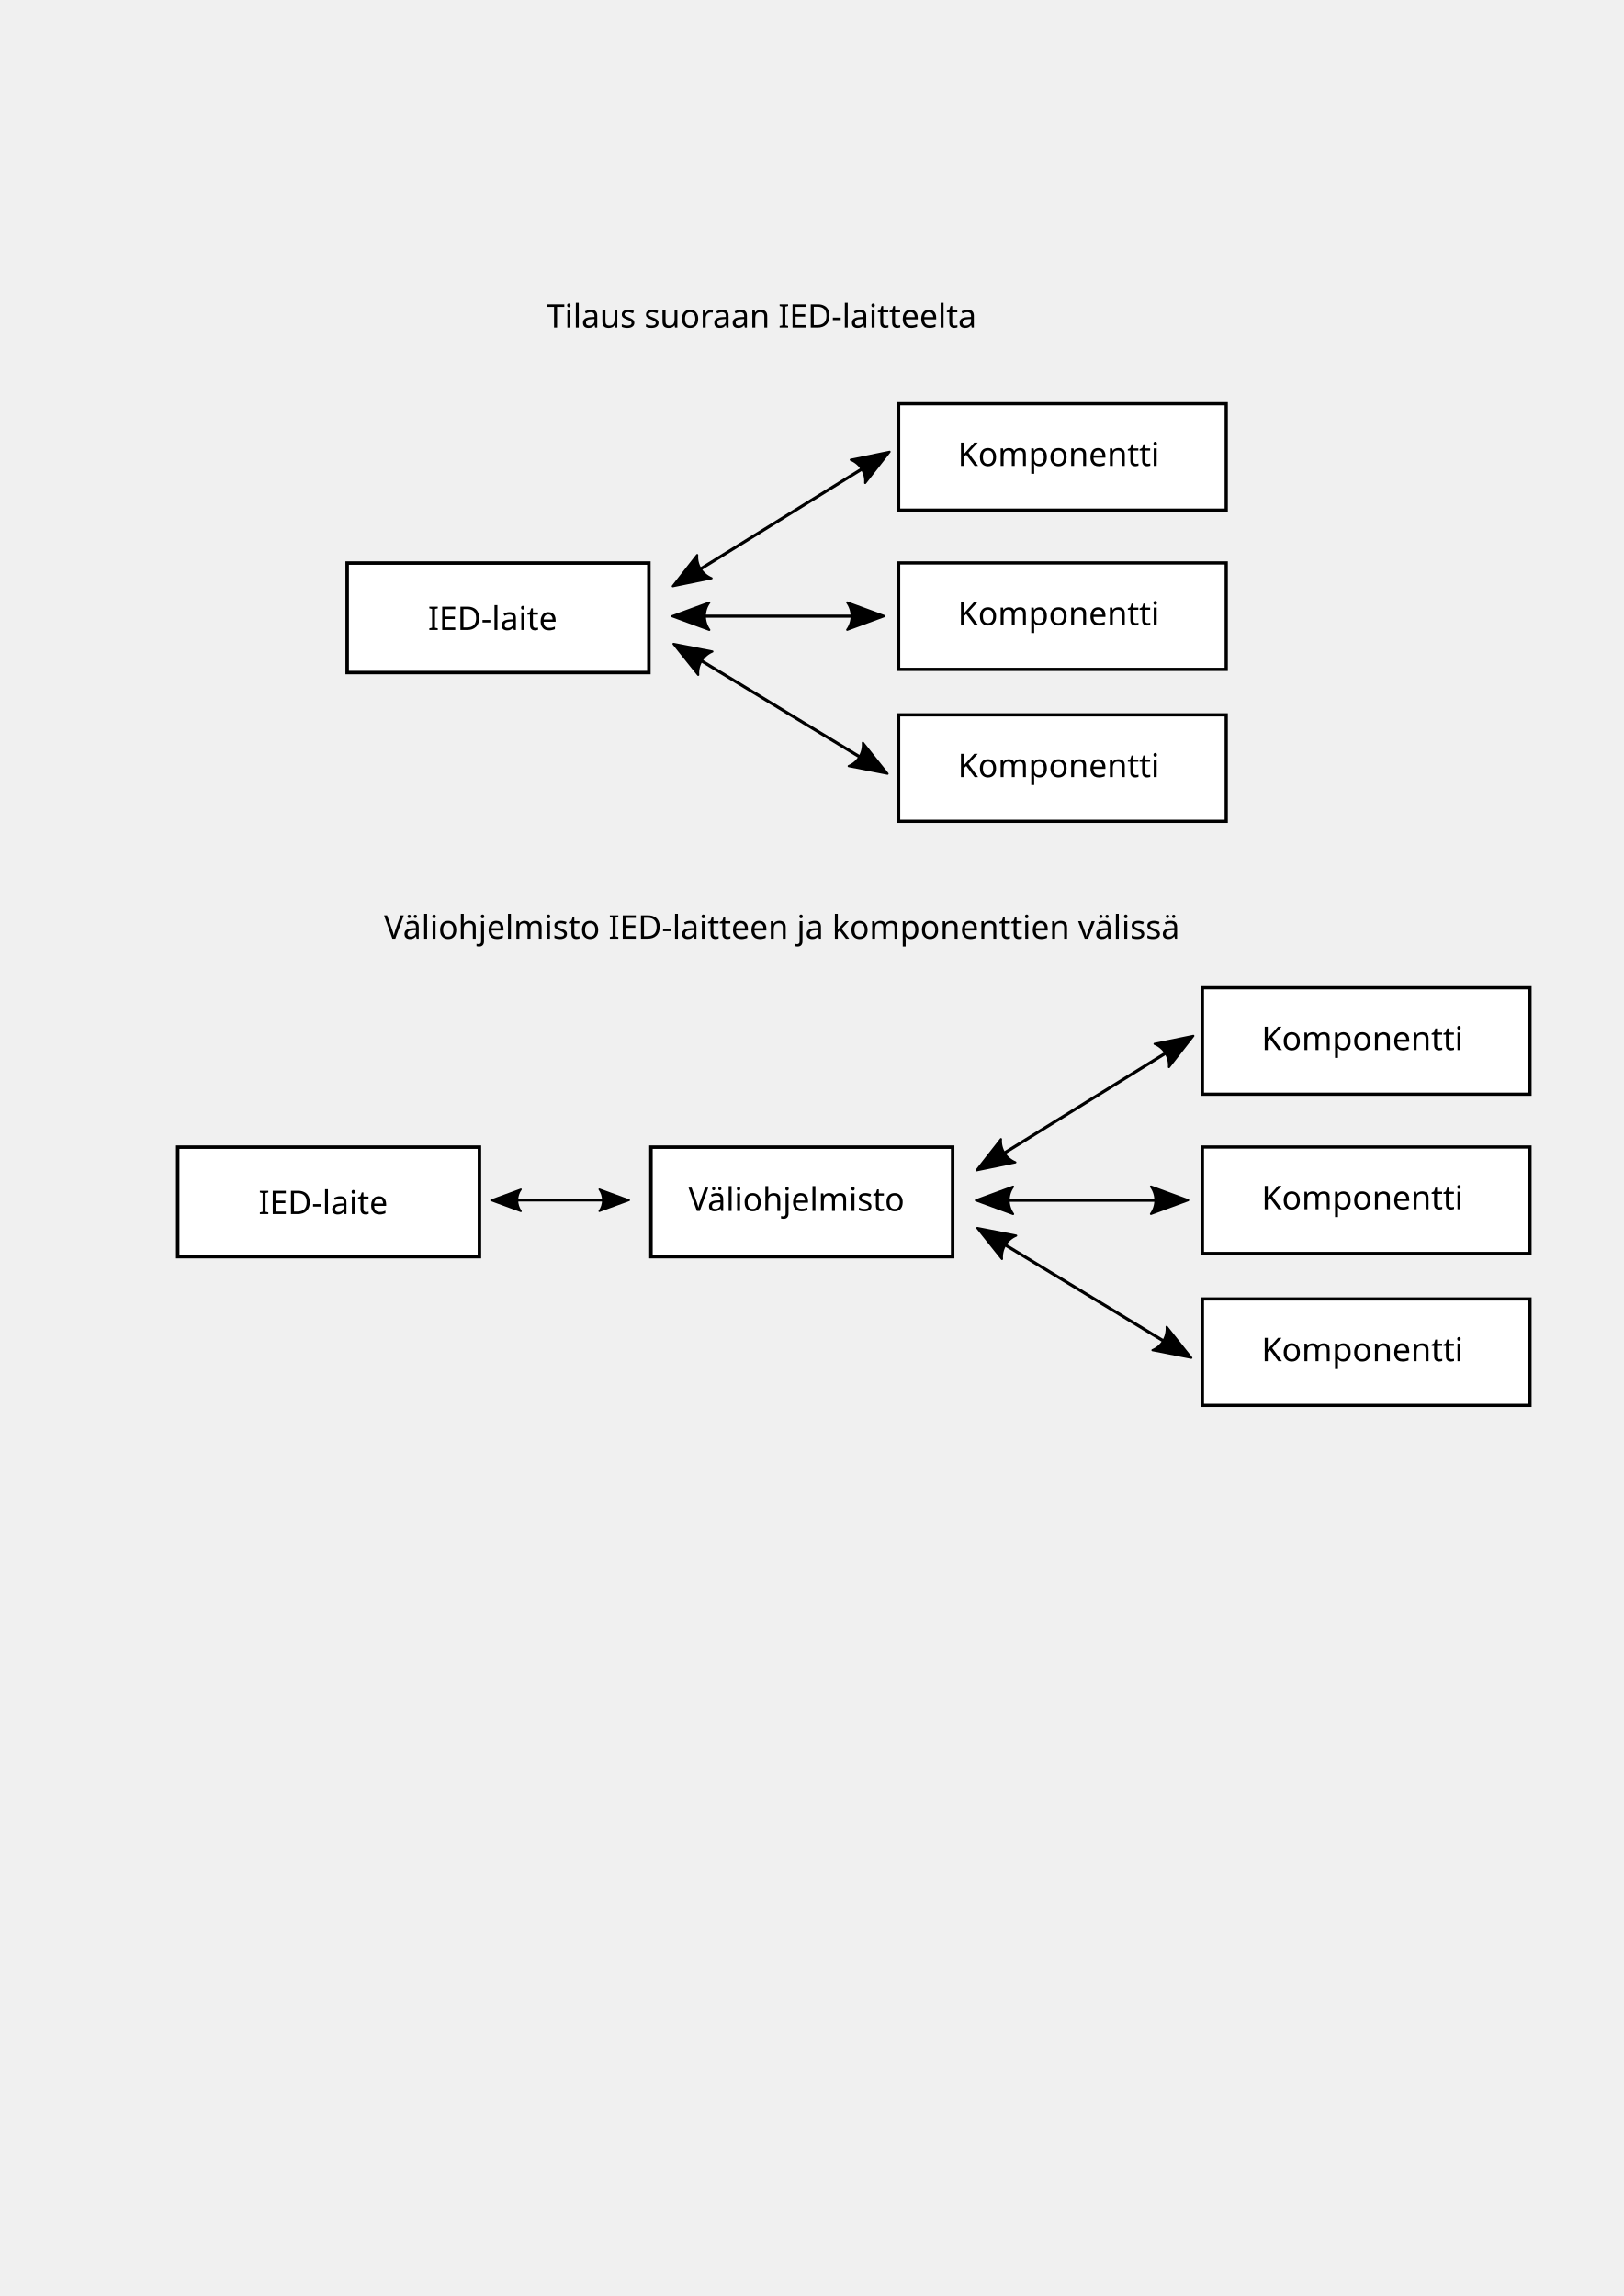
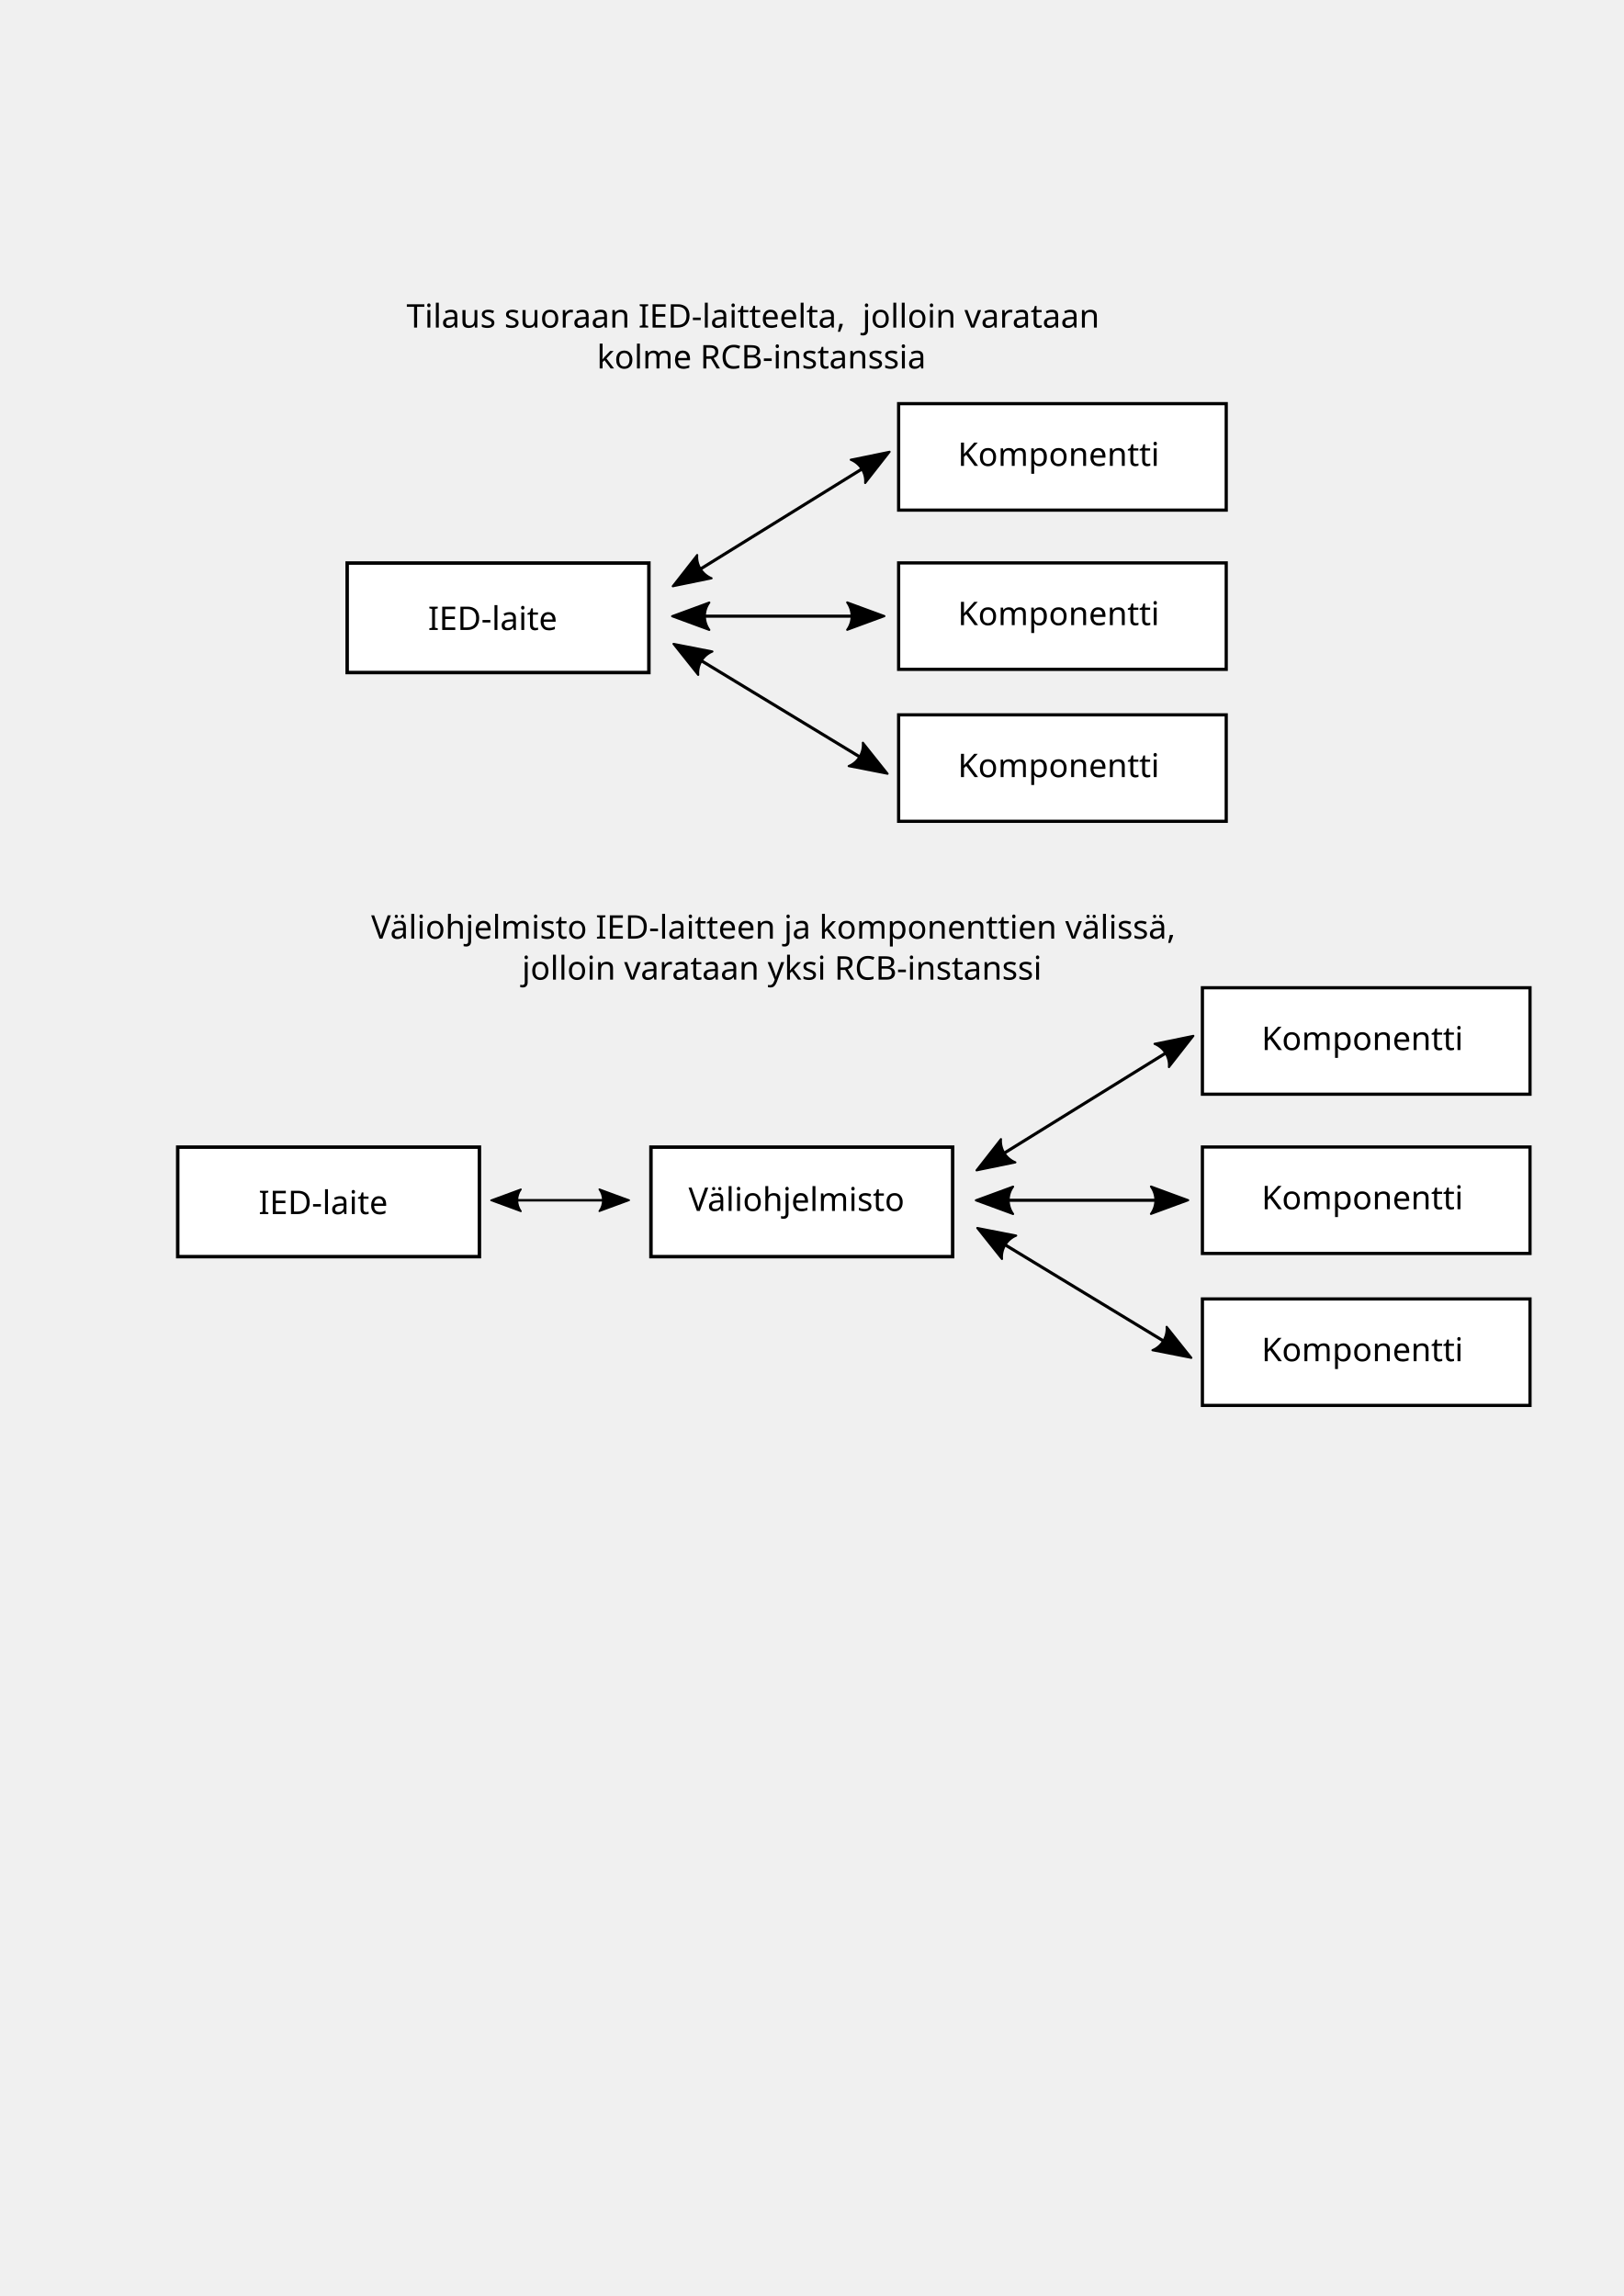
<svg xmlns="http://www.w3.org/2000/svg" width="210mm" height="297mm" viewBox="0 0 210 297" version="1.1" id="svg8">
  <defs id="defs2">
    <marker orient="auto" refY="0.0" refX="0.0" id="marker3404" style="overflow:visible">
      <path id="path3402" style="fill-rule:evenodd;stroke-width:0.625;stroke-linejoin:round;stroke:#000000;stroke-opacity:1;fill:#000000;fill-opacity:1" d="M 8.719,4.034 L -2.207,0.016 L 8.719,-4.002 C 6.973,-1.63 6.983,1.616 8.719,4.034 z " transform="scale(1.1) translate(1,0)" />
    </marker>
    <marker orient="auto" refY="0.0" refX="0.0" id="marker3280" style="overflow:visible">
      <path id="path3278" style="fill-rule:evenodd;stroke-width:0.625;stroke-linejoin:round;stroke:#000000;stroke-opacity:1;fill:#000000;fill-opacity:1" d="M 8.719,4.034 L -2.207,0.016 L 8.719,-4.002 C 6.973,-1.63 6.983,1.616 8.719,4.034 z " transform="scale(1.1) translate(1,0)" />
    </marker>
    <marker orient="auto" refY="0.0" refX="0.0" id="marker3162" style="overflow:visible">
      <path id="path3160" style="fill-rule:evenodd;stroke-width:0.625;stroke-linejoin:round;stroke:#000000;stroke-opacity:1;fill:#000000;fill-opacity:1" d="M 8.719,4.034 L -2.207,0.016 L 8.719,-4.002 C 6.973,-1.63 6.983,1.616 8.719,4.034 z " transform="scale(1.1) translate(1,0)" />
    </marker>
    <marker orient="auto" refY="0.0" refX="0.0" id="marker3050" style="overflow:visible">
      <path id="path3048" style="fill-rule:evenodd;stroke-width:0.625;stroke-linejoin:round;stroke:#000000;stroke-opacity:1;fill:#000000;fill-opacity:1" d="M 8.719,4.034 L -2.207,0.016 L 8.719,-4.002 C 6.973,-1.63 6.983,1.616 8.719,4.034 z " transform="scale(1.1) translate(1,0)" />
    </marker>
    <marker orient="auto" refY="0.0" refX="0.0" id="marker2944" style="overflow:visible">
      <path id="path2942" style="fill-rule:evenodd;stroke-width:0.625;stroke-linejoin:round;stroke:#000000;stroke-opacity:1;fill:#000000;fill-opacity:1" d="M 8.719,4.034 L -2.207,0.016 L 8.719,-4.002 C 6.973,-1.63 6.983,1.616 8.719,4.034 z " transform="scale(1.1) translate(1,0)" />
    </marker>
    <marker orient="auto" refY="0.0" refX="0.0" id="marker2838" style="overflow:visible">
      <path id="path2836" style="fill-rule:evenodd;stroke-width:0.625;stroke-linejoin:round;stroke:#000000;stroke-opacity:1;fill:#000000;fill-opacity:1" d="M 8.719,4.034 L -2.207,0.016 L 8.719,-4.002 C 6.973,-1.63 6.983,1.616 8.719,4.034 z " transform="scale(1.1) translate(1,0)" />
    </marker>
    <marker orient="auto" refY="0.0" refX="0.0" id="Arrow2Lstart" style="overflow:visible">
      <path id="path2242" style="fill-rule:evenodd;stroke-width:0.625;stroke-linejoin:round;stroke:#000000;stroke-opacity:1;fill:#000000;fill-opacity:1" d="M 8.719,4.034 L -2.207,0.016 L 8.719,-4.002 C 6.973,-1.63 6.983,1.616 8.719,4.034 z " transform="scale(1.1) translate(1,0)" />
    </marker>
    <marker orient="auto" refY="0.0" refX="0.0" id="marker2646" style="overflow:visible">
      <path id="path2644" d="M 0.0,0.0 L 5.0,-5.0 L -12.5,0.0 L 5.0,5.0 L 0.0,0.0 z " style="fill-rule:evenodd;stroke:#000000;stroke-width:1pt;stroke-opacity:1;fill:#000000;fill-opacity:1" transform="scale(0.8) translate(12.5,0)" />
    </marker>
    <marker orient="auto" refY="0.0" refX="0.0" id="marker2564" style="overflow:visible">
      <path id="path2562" d="M 0.0,0.0 L 5.0,-5.0 L -12.5,0.0 L 5.0,5.0 L 0.0,0.0 z " style="fill-rule:evenodd;stroke:#000000;stroke-width:1pt;stroke-opacity:1;fill:#000000;fill-opacity:1" transform="scale(0.8) translate(12.5,0)" />
    </marker>
    <marker orient="auto" refY="0.0" refX="0.0" id="Arrow1Lstart" style="overflow:visible">
      <path id="path2224" d="M 0.0,0.0 L 5.0,-5.0 L -12.5,0.0 L 5.0,5.0 L 0.0,0.0 z " style="fill-rule:evenodd;stroke:#000000;stroke-width:1pt;stroke-opacity:1;fill:#000000;fill-opacity:1" transform="scale(0.8) translate(12.5,0)" />
    </marker>
    <marker style="overflow:visible" id="marker2156" refX="0" refY="0" orient="auto">
      <path transform="matrix(-1.1,0,0,-1.1,-1.1,0)" d="M 8.719,4.034 -2.207,0.016 8.719,-4.002 c -1.745,2.372 -1.735,5.617 -6e-7,8.035 z" style="fill:#000000;fill-opacity:1;fill-rule:evenodd;stroke:#000000;stroke-width:0.625;stroke-linejoin:round;stroke-opacity:1" id="path2154" />
    </marker>
    <marker style="overflow:visible" id="marker1178" refX="0" refY="0" orient="auto">
      <path transform="matrix(-1.1,0,0,-1.1,-1.1,0)" d="M 8.719,4.034 -2.207,0.016 8.719,-4.002 c -1.745,2.372 -1.735,5.617 -6e-7,8.035 z" style="fill:#000000;fill-opacity:1;fill-rule:evenodd;stroke:#000000;stroke-width:0.625;stroke-linejoin:round;stroke-opacity:1" id="path1176" />
    </marker>
    <marker orient="auto" refY="0" refX="0" id="marker1130" style="overflow:visible">
      <path id="path1128" style="fill:#000000;fill-opacity:1;fill-rule:evenodd;stroke:#000000;stroke-width:0.625;stroke-linejoin:round;stroke-opacity:1" d="M 8.719,4.034 -2.207,0.016 8.719,-4.002 c -1.745,2.372 -1.735,5.617 -6e-7,8.035 z" transform="matrix(-1.1,0,0,-1.1,-1.1,0)" />
    </marker>
    <marker orient="auto" refY="0" refX="0" id="marker1010" style="overflow:visible">
      <path id="path1008" style="fill:#000000;fill-opacity:1;fill-rule:evenodd;stroke:#000000;stroke-width:0.625;stroke-linejoin:round;stroke-opacity:1" d="M 8.719,4.034 -2.207,0.016 8.719,-4.002 c -1.745,2.372 -1.735,5.617 -6e-7,8.035 z" transform="matrix(-1.1,0,0,-1.1,-1.1,0)" />
    </marker>
    <marker style="overflow:visible" id="marker4064" refX="0" refY="0" orient="auto">
      <path transform="matrix(-1.1,0,0,-1.1,-1.1,0)" d="M 8.719,4.034 -2.207,0.016 8.719,-4.002 c -1.745,2.372 -1.735,5.617 -6e-7,8.035 z" style="fill:#000000;fill-opacity:1;fill-rule:evenodd;stroke:#000000;stroke-width:0.625;stroke-linejoin:round;stroke-opacity:1" id="path4062" />
    </marker>
    <marker orient="auto" refY="0" refX="0" id="marker3662" style="overflow:visible">
      <path id="path3660" style="fill:#000000;fill-opacity:1;fill-rule:evenodd;stroke:#000000;stroke-width:0.625;stroke-linejoin:round;stroke-opacity:1" d="M 8.719,4.034 -2.207,0.016 8.719,-4.002 c -1.745,2.372 -1.735,5.617 -6e-7,8.035 z" transform="matrix(-1.1,0,0,-1.1,-1.1,0)" />
    </marker>
    <marker style="overflow:visible" id="marker3051" refX="0" refY="0" orient="auto">
      <path transform="matrix(-1.1,0,0,-1.1,-1.1,0)" d="M 8.719,4.034 -2.207,0.016 8.719,-4.002 c -1.745,2.372 -1.735,5.617 -6e-7,8.035 z" style="fill:#000000;fill-opacity:1;fill-rule:evenodd;stroke:#000000;stroke-width:0.625;stroke-linejoin:round;stroke-opacity:1" id="path3049" />
    </marker>
  </defs>
  <g id="layer1">
    <rect style="opacity:1;fill:#ffffff;fill-opacity:1;fill-rule:evenodd;stroke:#000000;stroke-width:0.415;stroke-linecap:butt;stroke-linejoin:miter;stroke-miterlimit:4;stroke-dasharray:none;stroke-dashoffset:0;stroke-opacity:1;paint-order:normal" id="rect1423" width="42.37" height="13.771" x="116.223" y="72.814" />
    <text xml:space="preserve" style="font-style:normal;font-weight:normal;font-size:4.233px;line-height:1.25;font-family:sans-serif;letter-spacing:0px;word-spacing:0px;fill:#000000;fill-opacity:1;stroke:none;stroke-width:0.265" x="123.879" y="80.868" id="text1411">
      <tspan x="123.879" y="80.868" style="stroke-width:0.265" id="tspan1413">Komponentti</tspan>
    </text>
    <rect y="52.215" x="116.223" height="13.771" width="42.37" id="rect3015" style="opacity:1;fill:#ffffff;fill-opacity:1;fill-rule:evenodd;stroke:#000000;stroke-width:0.415;stroke-linecap:butt;stroke-linejoin:miter;stroke-miterlimit:4;stroke-dasharray:none;stroke-dashoffset:0;stroke-opacity:1;paint-order:normal" />
    <text id="text3021" y="60.268" x="123.879" style="font-style:normal;font-weight:normal;font-size:4.233px;line-height:1.25;font-family:sans-serif;letter-spacing:0px;word-spacing:0px;fill:#000000;fill-opacity:1;stroke:none;stroke-width:0.265" xml:space="preserve">
      <tspan id="tspan4740" style="stroke-width:0.265" y="60.268" x="123.879">Komponentti</tspan>
    </text>
    <rect y="92.469" x="116.223" height="13.771" width="42.37" id="rect3025" style="opacity:1;fill:#ffffff;fill-opacity:1;fill-rule:evenodd;stroke:#000000;stroke-width:0.415;stroke-linecap:butt;stroke-linejoin:miter;stroke-miterlimit:4;stroke-dasharray:none;stroke-dashoffset:0;stroke-opacity:1;paint-order:normal" />
    <text id="text3031" y="100.522" x="123.879" style="font-style:normal;font-weight:normal;font-size:4.233px;line-height:1.25;font-family:sans-serif;letter-spacing:0px;word-spacing:0px;fill:#000000;fill-opacity:1;stroke:none;stroke-width:0.265" xml:space="preserve">
      <tspan id="tspan3029" style="stroke-width:0.265" y="100.522" x="123.879">Komponentti</tspan>
    </text>
    <path id="path3047" d="M 87.46,79.704 H 113.849" style="fill:none;stroke:#000000;stroke-width:0.4;stroke-linecap:butt;stroke-linejoin:miter;stroke-miterlimit:4;stroke-dasharray:none;stroke-opacity:1;marker-end:url(#marker3051);marker-start:url(#marker3162)" />
    <path style="fill:none;stroke:#000000;stroke-width:0.4;stroke-linecap:butt;stroke-linejoin:miter;stroke-miterlimit:4;stroke-dasharray:none;stroke-opacity:1;marker-end:url(#marker3662);marker-start:url(#marker3050)" d="M 87.46,75.547 114.605,58.727" id="path3658" />
    <path id="path4060" d="M 87.567,83.561 114.334,99.814" style="fill:none;stroke:#000000;stroke-width:0.4;stroke-linecap:butt;stroke-linejoin:miter;stroke-miterlimit:4;stroke-dasharray:none;stroke-opacity:1;marker-end:url(#marker4064);marker-start:url(#marker3280)" />
    <g transform="translate(68.421,16.45365)" id="g1453">
      <rect y="56.378" x="-23.52" height="14.165" width="39.021" id="rect1415" style="opacity:1;fill:#ffffff;fill-opacity:1;fill-rule:evenodd;stroke:#000000;stroke-width:0.45;stroke-linecap:butt;stroke-linejoin:miter;stroke-miterlimit:4;stroke-dasharray:none;stroke-dashoffset:0;stroke-opacity:1;paint-order:normal" />
      <text id="text1407" y="65.039" x="-13.067" style="font-style:normal;font-weight:normal;font-size:4.233px;line-height:1.25;font-family:sans-serif;letter-spacing:0px;word-spacing:0px;fill:#000000;fill-opacity:1;stroke:none;stroke-width:0.265" xml:space="preserve">
        <tspan style="stroke-width:0.265" y="65.039" x="-13.067" id="tspan1405">IED-laite</tspan>
      </text>
    </g>
    <rect y="148.371" x="155.512" height="13.771" width="42.37" id="rect976" style="opacity:1;fill:#ffffff;fill-opacity:1;fill-rule:evenodd;stroke:#000000;stroke-width:0.415;stroke-linecap:butt;stroke-linejoin:miter;stroke-miterlimit:4;stroke-dasharray:none;stroke-dashoffset:0;stroke-opacity:1;paint-order:normal" />
    <text id="text980" y="156.424" x="163.168" style="font-style:normal;font-weight:normal;font-size:4.233px;line-height:1.25;font-family:sans-serif;letter-spacing:0px;word-spacing:0px;fill:#000000;fill-opacity:1;stroke:none;stroke-width:0.265" xml:space="preserve">
      <tspan id="tspan978" style="stroke-width:0.265" y="156.424" x="163.168">Komponentti</tspan>
    </text>
    <rect style="opacity:1;fill:#ffffff;fill-opacity:1;fill-rule:evenodd;stroke:#000000;stroke-width:0.415;stroke-linecap:butt;stroke-linejoin:miter;stroke-miterlimit:4;stroke-dasharray:none;stroke-dashoffset:0;stroke-opacity:1;paint-order:normal" id="rect982" width="42.37" height="13.771" x="155.512" y="127.771" />
    <text xml:space="preserve" style="font-style:normal;font-weight:normal;font-size:4.233px;line-height:1.25;font-family:sans-serif;letter-spacing:0px;word-spacing:0px;fill:#000000;fill-opacity:1;stroke:none;stroke-width:0.265" x="163.168" y="135.825" id="text986">
      <tspan x="163.168" y="135.825" style="stroke-width:0.265" id="tspan984">Komponentti</tspan>
    </text>
    <rect style="opacity:1;fill:#ffffff;fill-opacity:1;fill-rule:evenodd;stroke:#000000;stroke-width:0.415;stroke-linecap:butt;stroke-linejoin:miter;stroke-miterlimit:4;stroke-dasharray:none;stroke-dashoffset:0;stroke-opacity:1;paint-order:normal" id="rect988" width="42.37" height="13.771" x="155.512" y="168.026" />
    <text xml:space="preserve" style="font-style:normal;font-weight:normal;font-size:4.233px;line-height:1.25;font-family:sans-serif;letter-spacing:0px;word-spacing:0px;fill:#000000;fill-opacity:1;stroke:none;stroke-width:0.265" x="163.168" y="176.079" id="text992">
      <tspan x="163.168" y="176.079" style="stroke-width:0.265" id="tspan990">Komponentti</tspan>
    </text>
    <path style="fill:none;stroke:#000000;stroke-width:0.4;stroke-linecap:butt;stroke-linejoin:miter;stroke-miterlimit:4;stroke-dasharray:none;stroke-opacity:1;marker-end:url(#marker1130);marker-start:url(#marker2838)" d="m 126.749,155.261 h 26.389" id="path994" />
    <path id="path996" d="m 126.749,151.103 27.145,-16.82" style="fill:none;stroke:#000000;stroke-width:0.4;stroke-linecap:butt;stroke-linejoin:miter;stroke-miterlimit:4;stroke-dasharray:none;stroke-opacity:1;marker-end:url(#marker2156);marker-start:url(#marker2944)" />
    <path style="fill:none;stroke:#000000;stroke-width:0.4;stroke-linecap:butt;stroke-linejoin:miter;stroke-miterlimit:4;stroke-dasharray:none;stroke-opacity:1;marker-end:url(#marker1010);marker-start:url(#Arrow2Lstart)" d="m 126.855,159.118 26.767,16.253" id="path998" />
    <g id="g1006" transform="translate(46.50489,92.01034)">
      <rect style="opacity:1;fill:#ffffff;fill-opacity:1;fill-rule:evenodd;stroke:#000000;stroke-width:0.45;stroke-linecap:butt;stroke-linejoin:miter;stroke-miterlimit:4;stroke-dasharray:none;stroke-dashoffset:0;stroke-opacity:1;paint-order:normal" id="rect1000" width="39.021" height="14.165" x="-23.52" y="56.378" />
      <text xml:space="preserve" style="font-style:normal;font-weight:normal;font-size:4.233px;line-height:1.25;font-family:sans-serif;letter-spacing:0px;word-spacing:0px;fill:#000000;fill-opacity:1;stroke:none;stroke-width:0.265" x="-13.067" y="65.039" id="text1004">
        <tspan id="tspan1002" x="-13.067" y="65.039" style="stroke-width:0.265">IED-laite</tspan>
      </text>
    </g>
    <g transform="translate(107.7096,92.01034)" id="g1126">
      <rect y="56.378" x="-23.52" height="14.165" width="39.021" id="rect1120" style="opacity:1;fill:#ffffff;fill-opacity:1;fill-rule:evenodd;stroke:#000000;stroke-width:0.45;stroke-linecap:butt;stroke-linejoin:miter;stroke-miterlimit:4;stroke-dasharray:none;stroke-dashoffset:0;stroke-opacity:1;paint-order:normal" />
      <text id="text1124" y="64.629" x="-18.657" style="font-style:normal;font-weight:normal;font-size:4.233px;line-height:1.25;font-family:sans-serif;letter-spacing:0px;word-spacing:0px;fill:#000000;fill-opacity:1;stroke:none;stroke-width:0.265" xml:space="preserve">
        <tspan style="stroke-width:0.265" y="64.629" x="-18.657" id="tspan1122">Väliohjelmisto</tspan>
      </text>
    </g>
    <path id="path1174" d="m 63.94,155.261 h 17.005" style="fill:none;stroke:#000000;stroke-width:0.321;stroke-linecap:butt;stroke-linejoin:miter;stroke-miterlimit:4;stroke-dasharray:none;stroke-opacity:1;marker-end:url(#marker1178);marker-start:url(#marker3404)" />
    <text xml:space="preserve" style="font-style:normal;font-variant:normal;font-weight:normal;font-stretch:normal;font-size:4.233px;line-height:1.25;font-family:sans-serif;-inkscape-font-specification:'sans-serif, Normal';font-variant-ligatures:normal;font-variant-caps:normal;font-variant-numeric:normal;font-feature-settings:normal;text-align:center;letter-spacing:0px;word-spacing:0px;writing-mode:lr-tb;text-anchor:middle;fill:#000000;fill-opacity:1;stroke:none;stroke-width:0.265" x="101.232" y="42.373" id="text2148">
-       <tspan id="tspan2146" x="101.232" y="42.373" style="font-style:normal;font-variant:normal;font-weight:normal;font-stretch:normal;font-size:4.233px;font-family:sans-serif;-inkscape-font-specification:'sans-serif, Normal';font-variant-ligatures:normal;font-variant-caps:normal;font-variant-numeric:normal;font-feature-settings:normal;text-align:center;writing-mode:lr-tb;text-anchor:middle;stroke-width:0.265">Tilaus suoraan IED-laitteelta</tspan>
+       <tspan x="101.232" y="42.373" style="font-style:normal;font-variant:normal;font-weight:normal;font-stretch:normal;font-size:4.233px;font-family:sans-serif;-inkscape-font-specification:'sans-serif, Normal';font-variant-ligatures:normal;font-variant-caps:normal;font-variant-numeric:normal;font-feature-settings:normal;text-align:center;writing-mode:lr-tb;text-anchor:middle;stroke-width:0.265" id="tspan995">Tilaus suoraan IED-laitteelta,  jolloin varataan</tspan>
+       <tspan x="101.232" y="47.664" style="font-style:normal;font-variant:normal;font-weight:normal;font-stretch:normal;font-size:4.233px;font-family:sans-serif;-inkscape-font-specification:'sans-serif, Normal';font-variant-ligatures:normal;font-variant-caps:normal;font-variant-numeric:normal;font-feature-settings:normal;text-align:center;writing-mode:lr-tb;text-anchor:middle;stroke-width:0.265" id="tspan999">kolme RCB-instanssia</tspan>
    </text>
    <text xml:space="preserve" style="font-style:normal;font-variant:normal;font-weight:normal;font-stretch:normal;font-size:4.233px;line-height:1.25;font-family:sans-serif;-inkscape-font-specification:'sans-serif, Normal';font-variant-ligatures:normal;font-variant-caps:normal;font-variant-numeric:normal;font-feature-settings:normal;text-align:center;letter-spacing:0px;word-spacing:0px;writing-mode:lr-tb;text-anchor:middle;fill:#000000;fill-opacity:1;stroke:none;stroke-width:0.265" x="103.877" y="121.425" id="text2152">
-       <tspan id="tspan2150" x="103.877" y="121.425" style="font-style:normal;font-variant:normal;font-weight:normal;font-stretch:normal;font-size:4.233px;font-family:sans-serif;-inkscape-font-specification:'sans-serif, Normal';font-variant-ligatures:normal;font-variant-caps:normal;font-variant-numeric:normal;font-feature-settings:normal;text-align:center;writing-mode:lr-tb;text-anchor:middle;stroke-width:0.265">Väliohjelmisto IED-laitteen ja komponenttien välissä</tspan>
+       <tspan x="103.877" y="121.425" style="font-style:normal;font-variant:normal;font-weight:normal;font-stretch:normal;font-size:4.233px;font-family:sans-serif;-inkscape-font-specification:'sans-serif, Normal';font-variant-ligatures:normal;font-variant-caps:normal;font-variant-numeric:normal;font-feature-settings:normal;text-align:center;writing-mode:lr-tb;text-anchor:middle;stroke-width:0.265" id="tspan989">Väliohjelmisto IED-laitteen ja komponenttien välissä,</tspan>
+       <tspan x="103.877" y="126.717" style="font-style:normal;font-variant:normal;font-weight:normal;font-stretch:normal;font-size:4.233px;font-family:sans-serif;-inkscape-font-specification:'sans-serif, Normal';font-variant-ligatures:normal;font-variant-caps:normal;font-variant-numeric:normal;font-feature-settings:normal;text-align:center;writing-mode:lr-tb;text-anchor:middle;stroke-width:0.265" id="tspan993">jolloin varataan yksi RCB-instanssi</tspan>
    </text>
  </g>
</svg>
